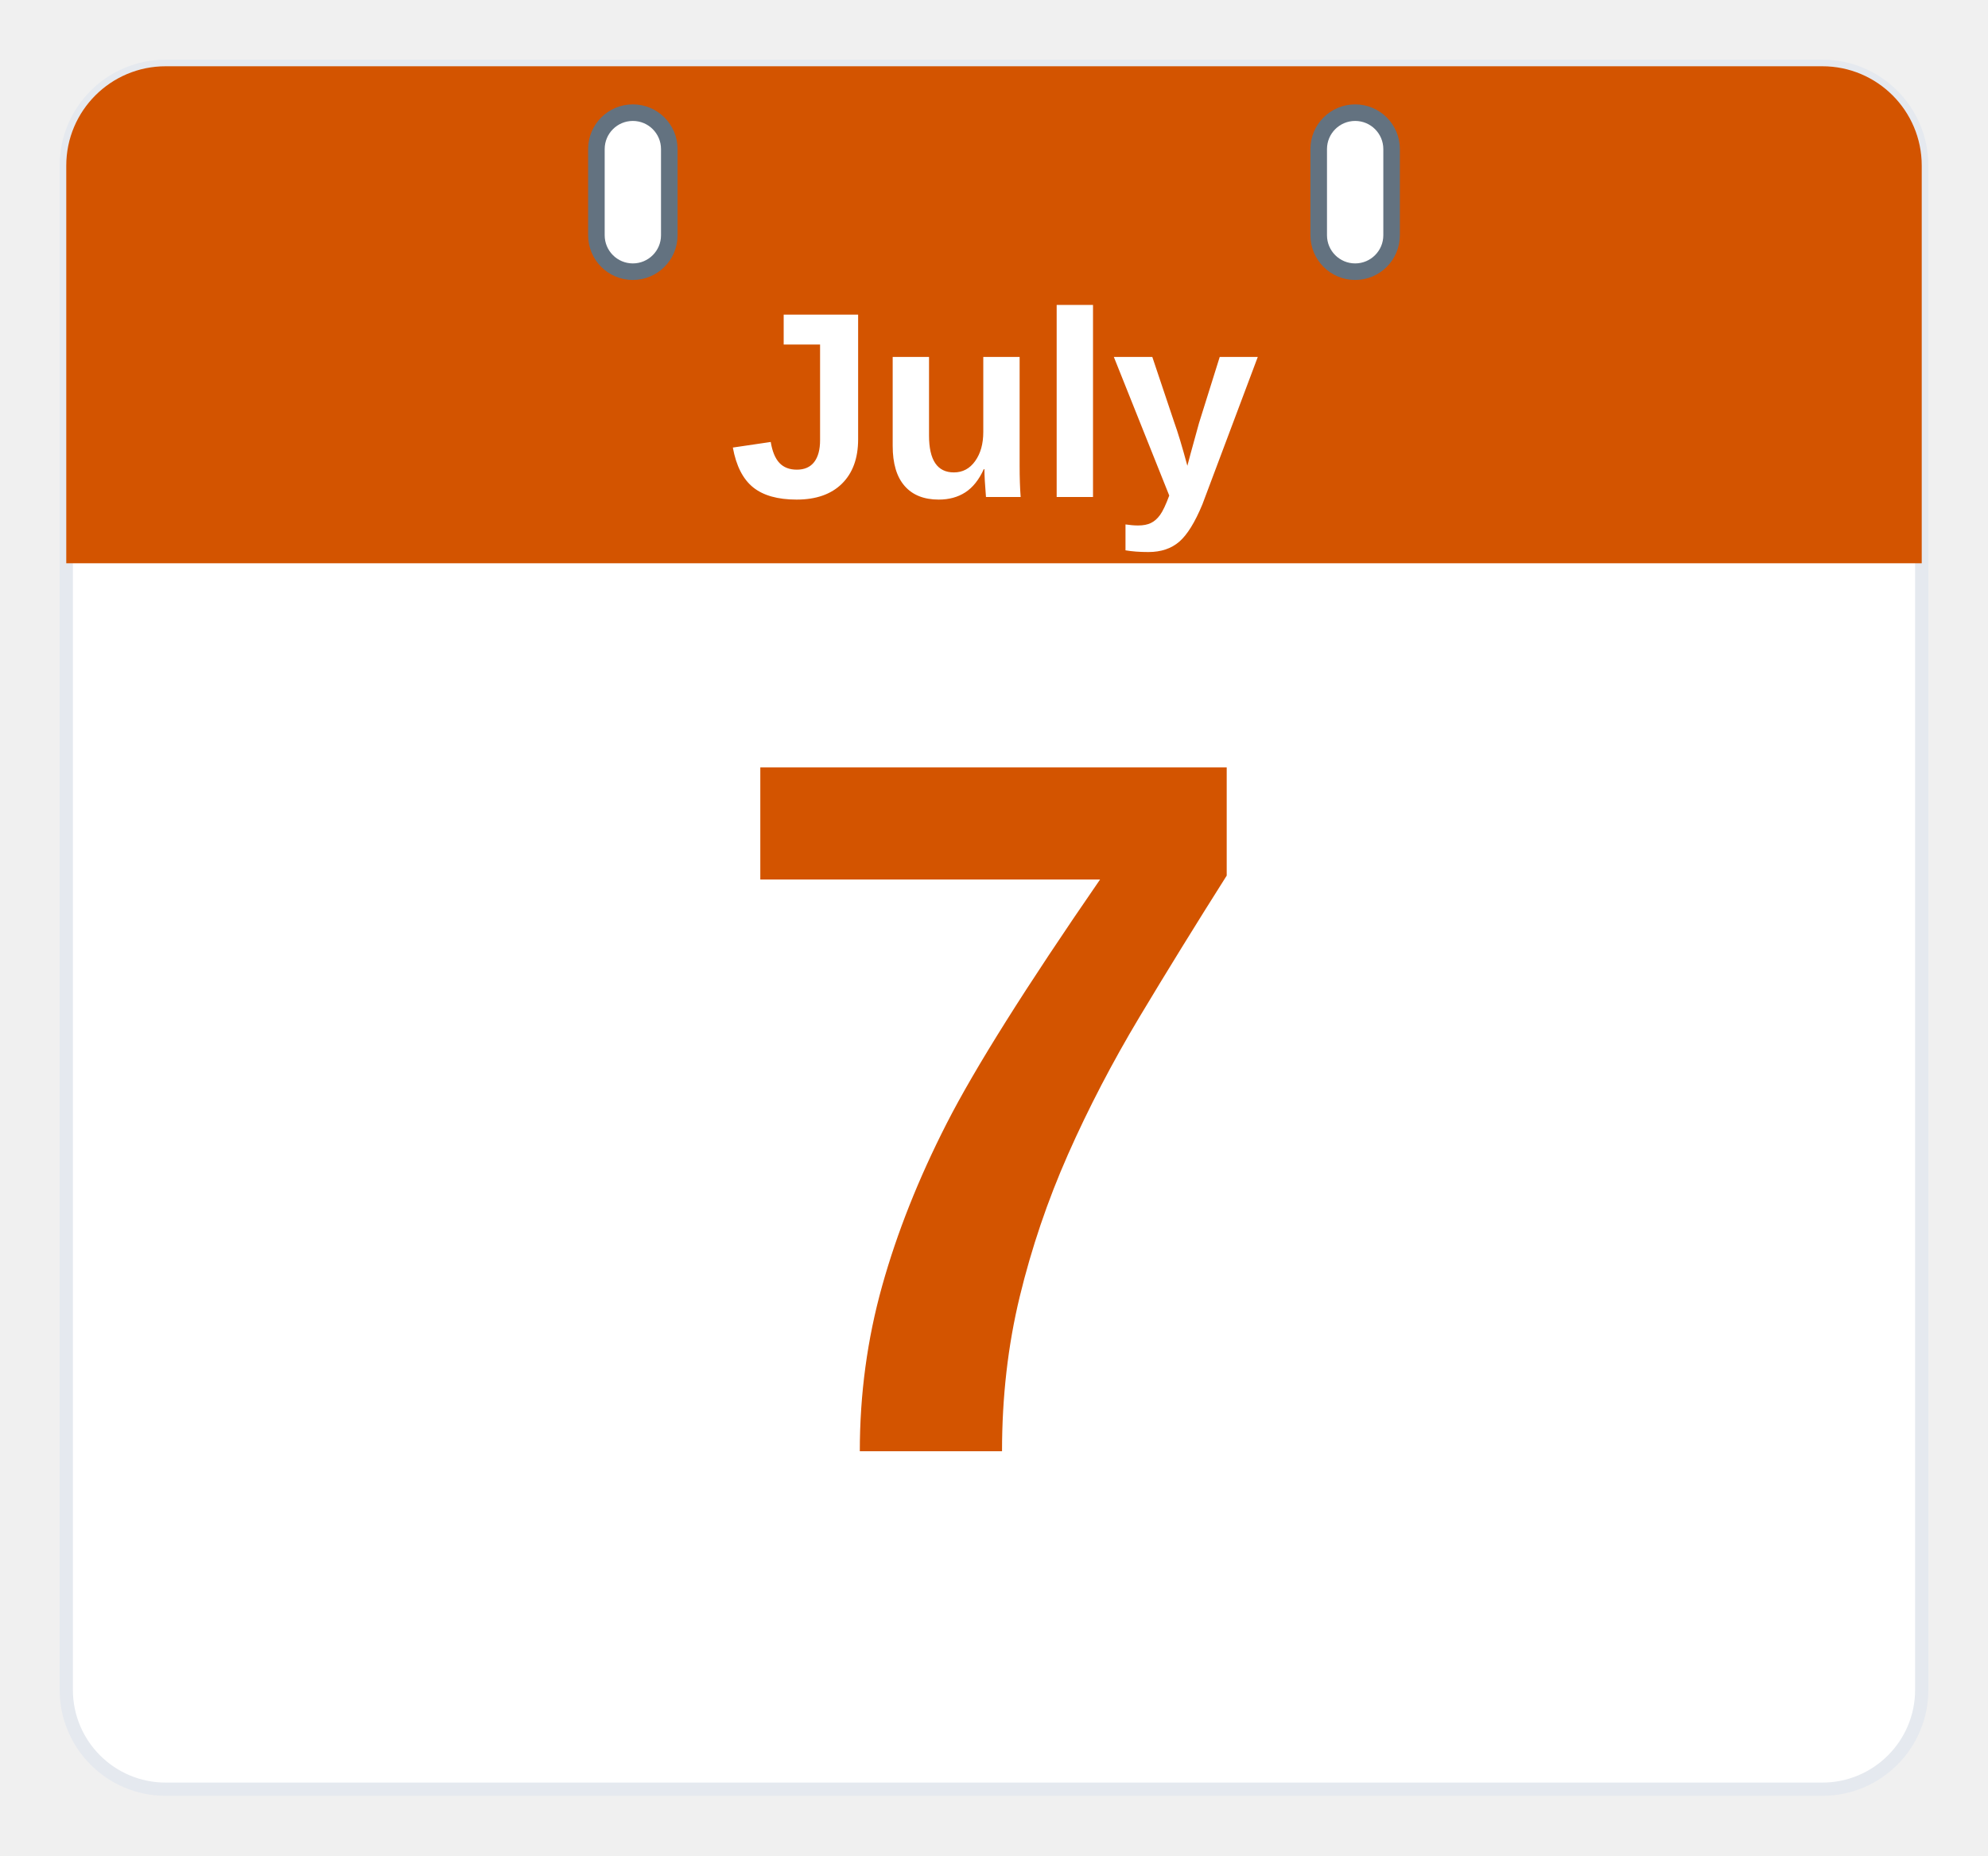
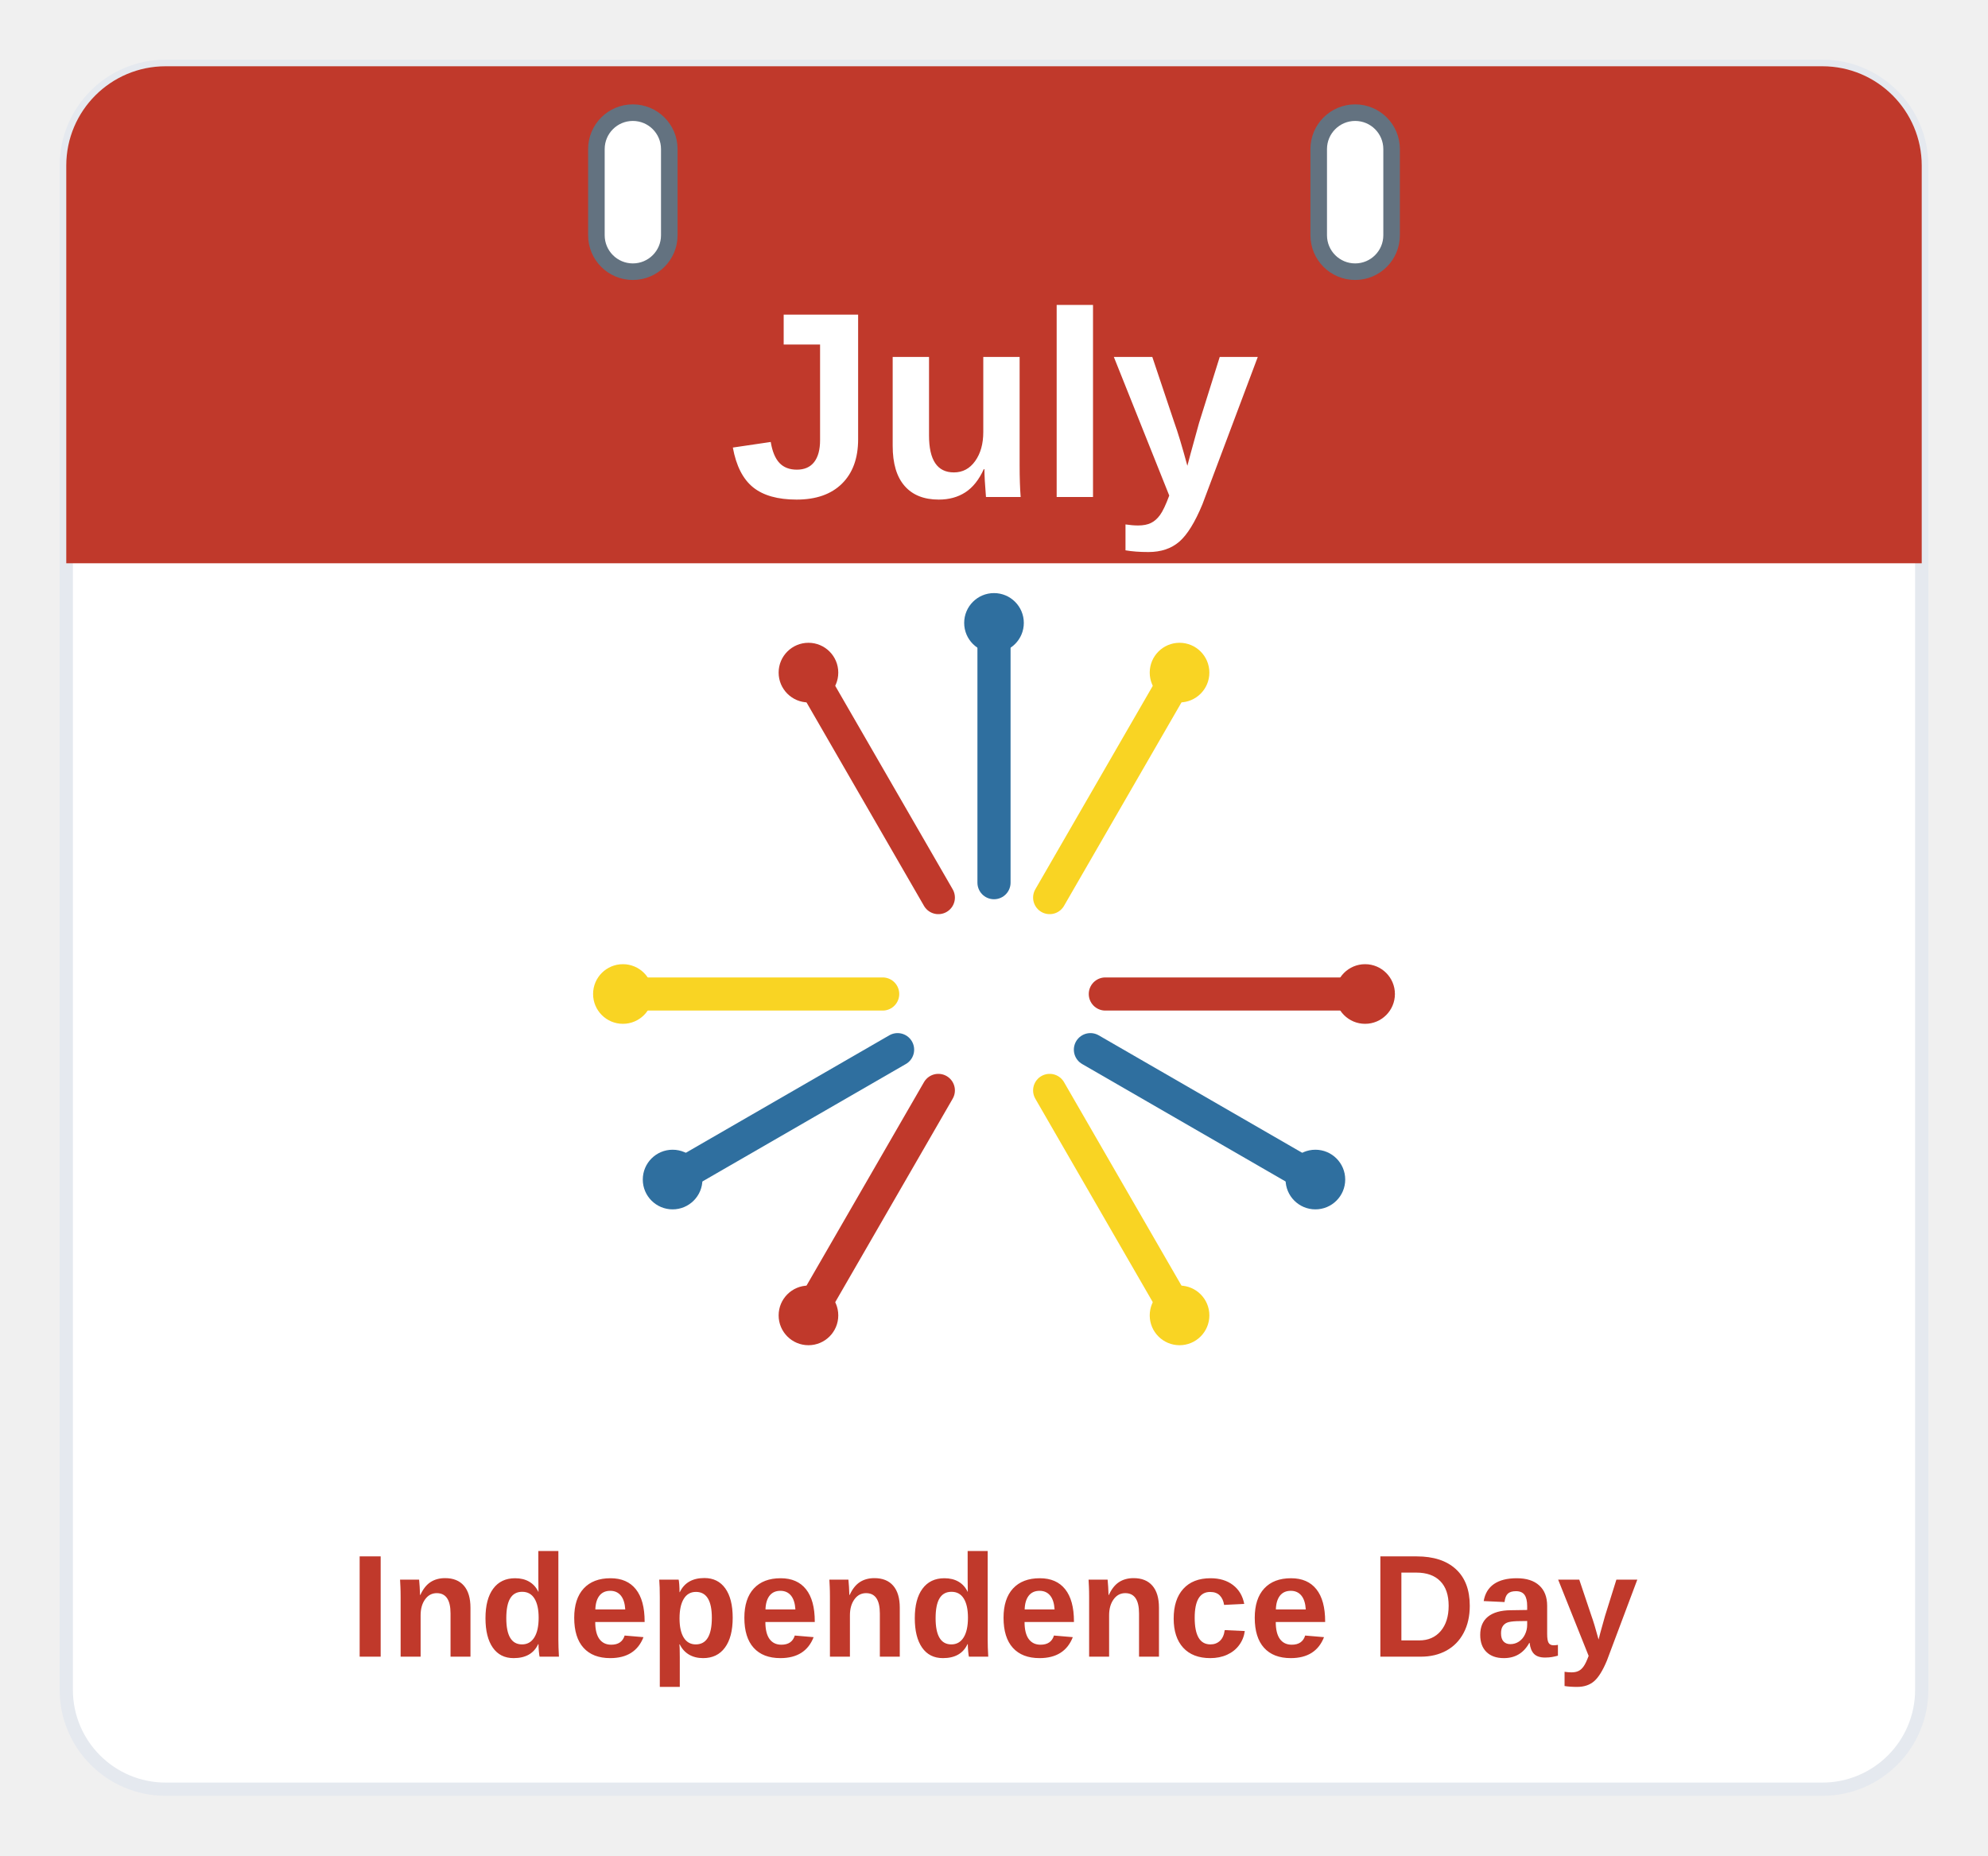
- <svg xmlns="http://www.w3.org/2000/svg" viewBox="0 0 600 560" role="img" aria-label="July, month 7">
+ <svg xmlns="http://www.w3.org/2000/svg" viewBox="0 0 600 560" role="img" aria-label="july: Independence Day">
  <rect x="20" y="20" width="560" height="520" rx="30" fill="#ffffff" stroke="#e5e9ef" stroke-width="4" />
-   <path d="M20 50 a30 30 0 0 1 30 -30 h500 a30 30 0 0 1 30 30 v120 h-560 z" fill="#d35400" />
+   <path d="M20 50 a30 30 0 0 1 30 -30 h500 a30 30 0 0 1 30 30 v120 h-560 z" fill="#c0392b" />
  <rect x="180.0" y="34" width="22" height="48" rx="11" fill="#ffffff" stroke="#637280" stroke-width="5" />
  <rect x="398.0" y="34" width="22" height="48" rx="11" fill="#ffffff" stroke="#637280" stroke-width="5" />
  <text x="300.0" y="150" text-anchor="middle" font-family="Nunito, Arial, sans-serif" font-size="80" font-weight="800" fill="#ffffff">July</text>
-   <text x="300.0" y="438" text-anchor="middle" font-family="Nunito, Arial, sans-serif" font-size="300" font-weight="800" fill="#d35400">7</text>
+   <line x1="333.6" y1="300.0" x2="412.0" y2="300.0" stroke="#c0392b" stroke-width="10" stroke-linecap="round" />
+   <circle cx="412.0" cy="300.0" r="9" fill="#c0392b" />
+   <line x1="329.1" y1="316.8" x2="397.0" y2="356.0" stroke="#2f6f9f" stroke-width="10" stroke-linecap="round" />
+   <circle cx="397.0" cy="356.0" r="9" fill="#2f6f9f" />
+   <line x1="316.8" y1="329.1" x2="356.0" y2="397.0" stroke="#f9d423" stroke-width="10" stroke-linecap="round" />
+   <circle cx="356.0" cy="397.0" r="9" fill="#f9d423" />
+   <line x1="300.0" y1="333.6" x2="300.0" y2="412.0" stroke="#ffffff" stroke-width="10" stroke-linecap="round" />
+   <circle cx="300.0" cy="412.0" r="9" fill="#ffffff" />
+   <line x1="283.2" y1="329.1" x2="244.0" y2="397.0" stroke="#c0392b" stroke-width="10" stroke-linecap="round" />
+   <circle cx="244.0" cy="397.0" r="9" fill="#c0392b" />
+   <line x1="270.9" y1="316.8" x2="203.0" y2="356.0" stroke="#2f6f9f" stroke-width="10" stroke-linecap="round" />
+   <circle cx="203.0" cy="356.0" r="9" fill="#2f6f9f" />
+   <line x1="266.4" y1="300.0" x2="188.0" y2="300.0" stroke="#f9d423" stroke-width="10" stroke-linecap="round" />
+   <circle cx="188.0" cy="300.0" r="9" fill="#f9d423" />
+   <line x1="270.9" y1="283.2" x2="203.0" y2="244.0" stroke="#ffffff" stroke-width="10" stroke-linecap="round" />
+   <circle cx="203.0" cy="244.0" r="9" fill="#ffffff" />
+   <line x1="283.2" y1="270.9" x2="244.0" y2="203.0" stroke="#c0392b" stroke-width="10" stroke-linecap="round" />
+   <circle cx="244.0" cy="203.0" r="9" fill="#c0392b" />
+   <line x1="300.0" y1="266.4" x2="300.0" y2="188.0" stroke="#2f6f9f" stroke-width="10" stroke-linecap="round" />
+   <circle cx="300.0" cy="188.0" r="9" fill="#2f6f9f" />
+   <line x1="316.8" y1="270.9" x2="356.0" y2="203.0" stroke="#f9d423" stroke-width="10" stroke-linecap="round" />
+   <circle cx="356.0" cy="203.0" r="9" fill="#f9d423" />
+   <line x1="329.1" y1="283.2" x2="397.0" y2="244.0" stroke="#ffffff" stroke-width="10" stroke-linecap="round" />
+   <circle cx="397.0" cy="244.0" r="9" fill="#ffffff" />
+   <text x="300.0" y="500" text-anchor="middle" font-family="Nunito, Arial, sans-serif" font-size="44" font-weight="800" fill="#c0392b">Independence Day</text>
</svg>
